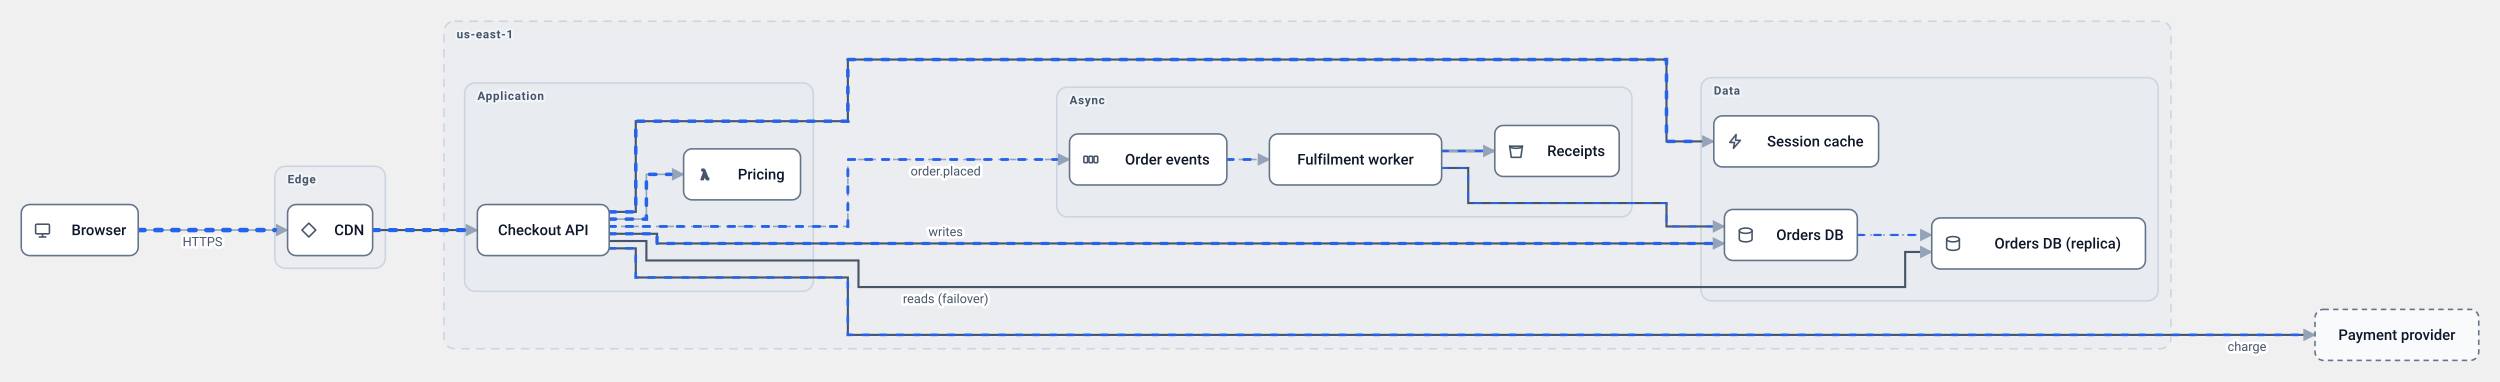
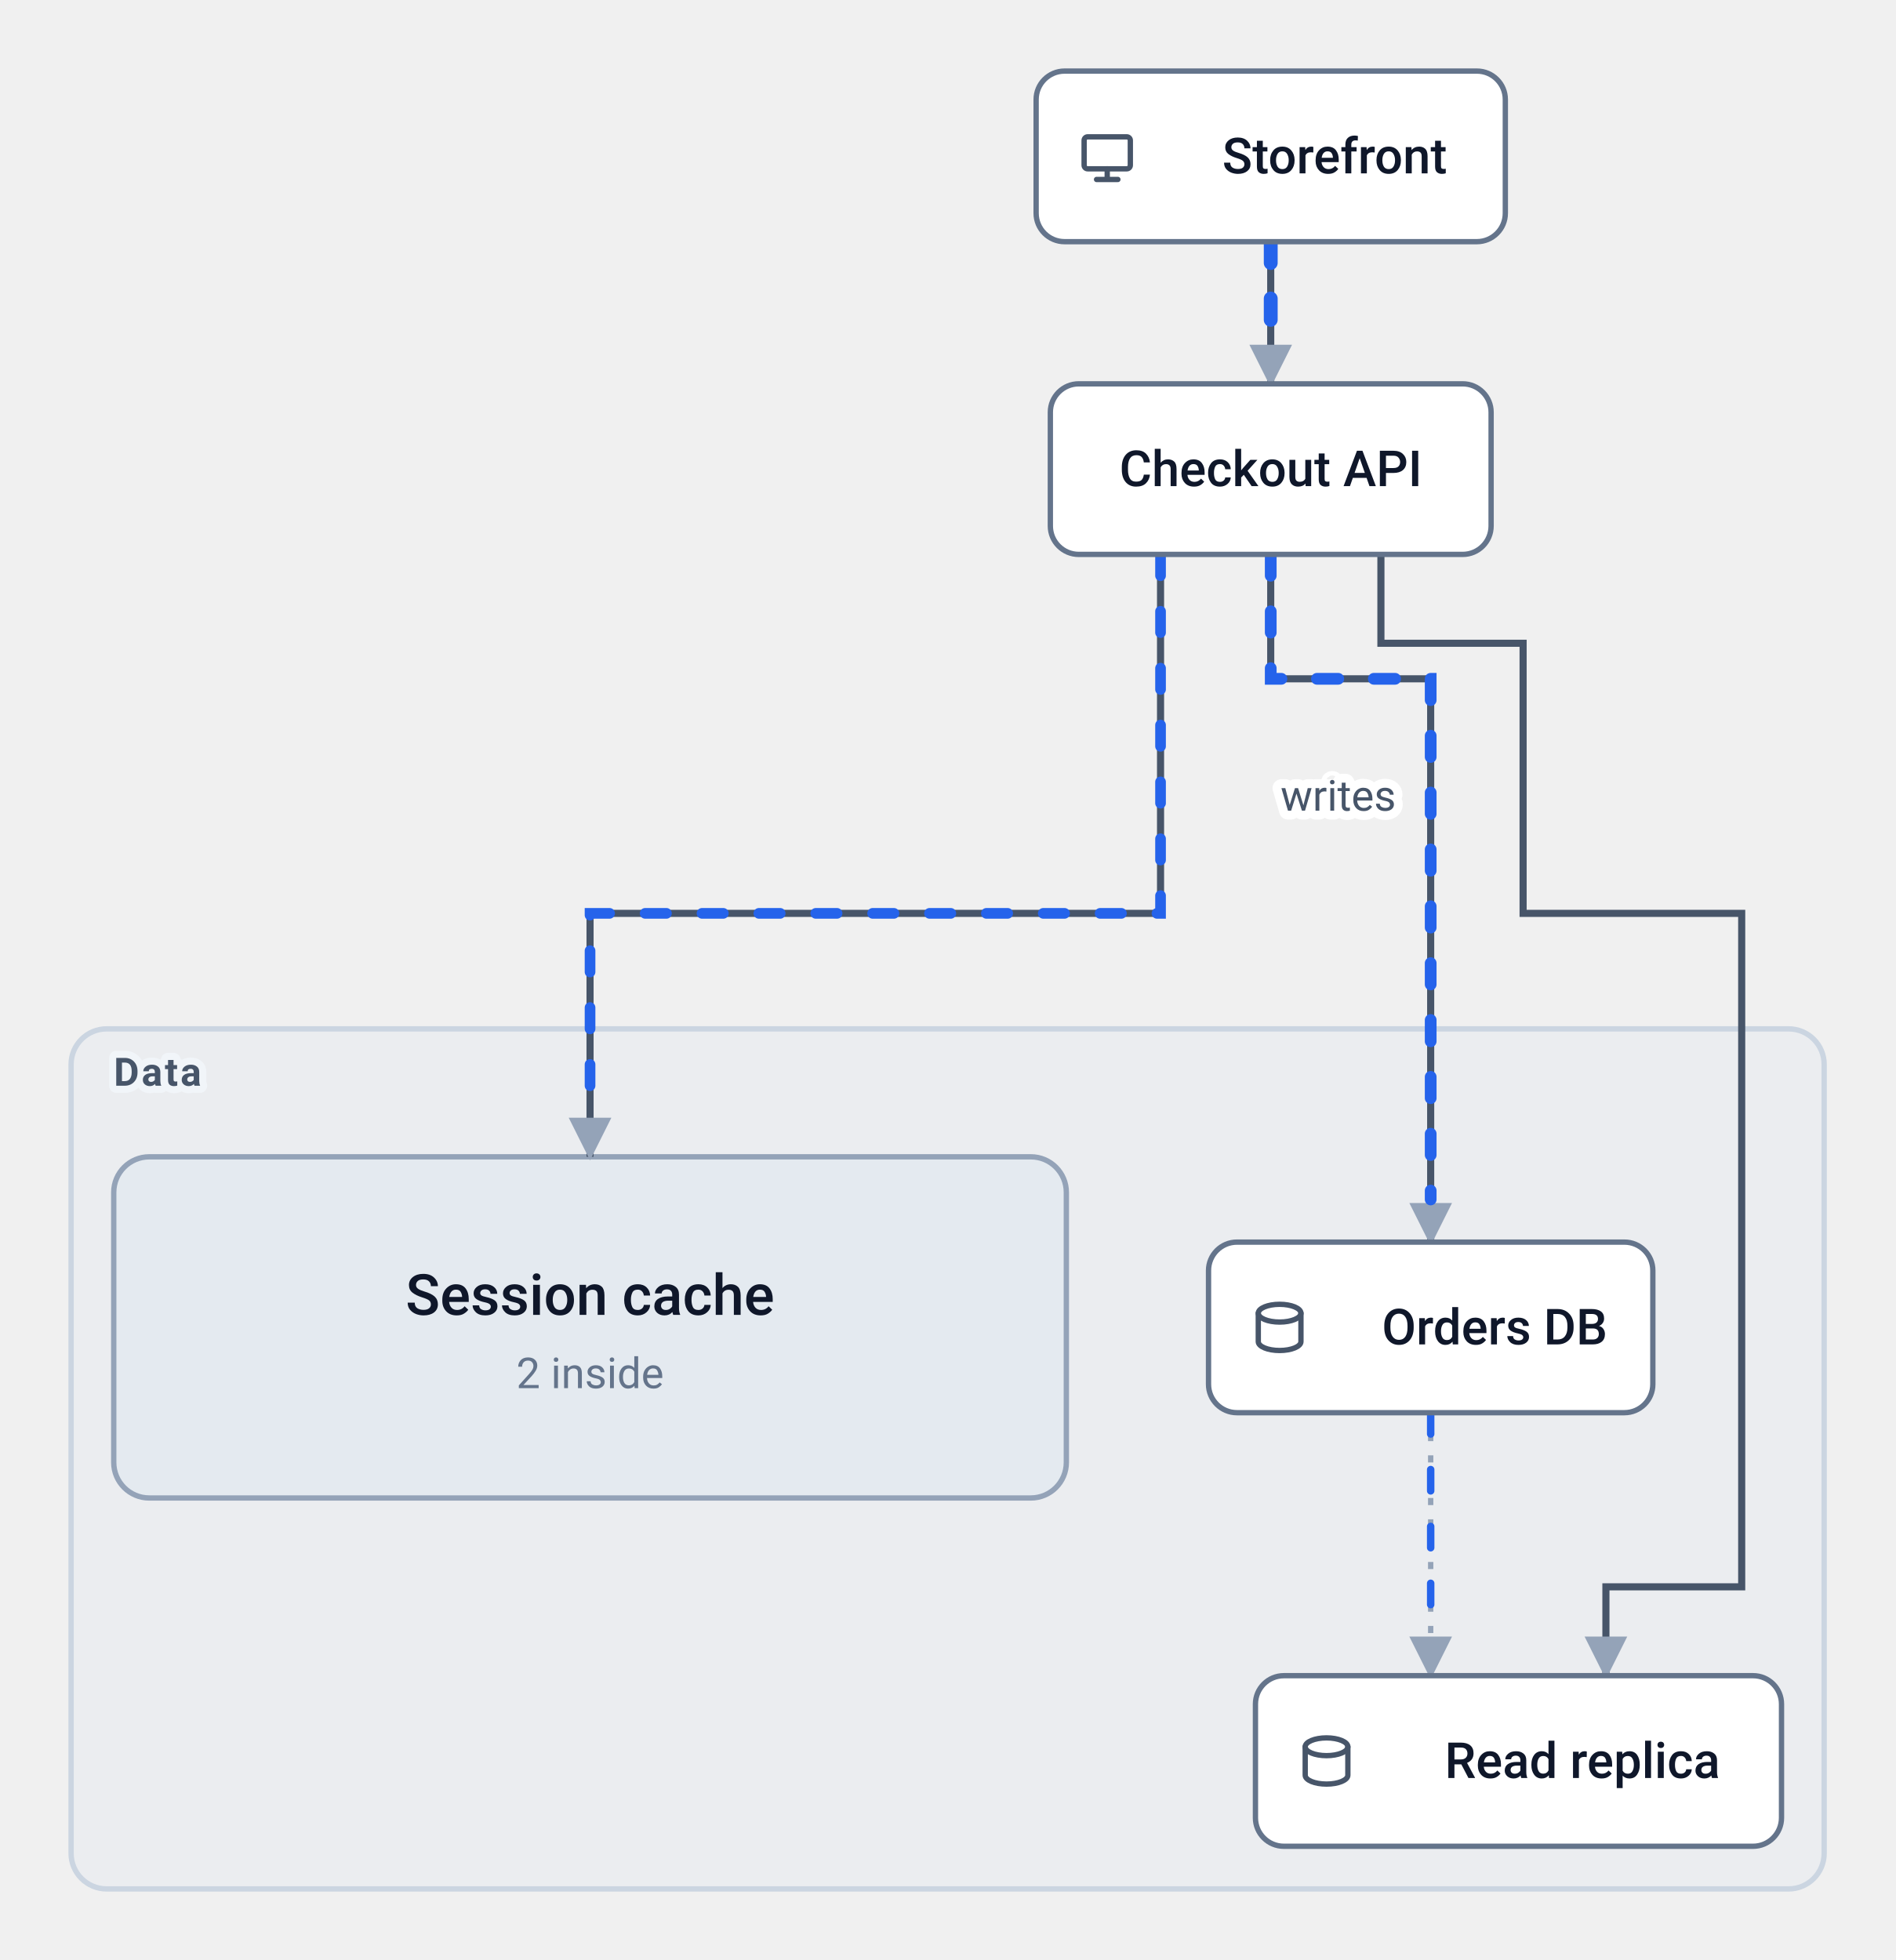
- <svg xmlns="http://www.w3.org/2000/svg" viewBox="0 0 2351.5 359" width="2351.5" height="359" data-orrery="1">
+ <svg xmlns="http://www.w3.org/2000/svg" viewBox="0 0 533.2 551.5" width="533.2" height="551.5" data-orrery="1">
  <style>.group-box{fill:#e2e8f0;fill-opacity:.35;stroke:#cbd5e1;stroke-width:1.5}
.group-label{font:600 11px system-ui,-apple-system,"Segoe UI",Roboto,sans-serif;fill:#475569;letter-spacing:.06em;text-transform:uppercase;paint-order:stroke;stroke:#f1f5f9;stroke-width:4px;stroke-linejoin:round}
[data-lod="detail"]{opacity:0}
.group[data-collapsed] .group-box{fill-opacity:.7}
.summary-label{font:500 16px system-ui,-apple-system,"Segoe UI",Roboto,sans-serif;fill:#0f172a;text-anchor:middle;dominant-baseline:central}
.summary-count{font:12px system-ui,-apple-system,"Segoe UI",Roboto,sans-serif;fill:#64748b;text-anchor:middle;dominant-baseline:central}
.node-box{fill:#ffffff;stroke:#64748b;stroke-width:1.5}
.node-label{font:500 14px system-ui,-apple-system,"Segoe UI",Roboto,sans-serif;fill:#0f172a;text-anchor:middle;dominant-baseline:central}
.node-tech{font:11px system-ui,-apple-system,"Segoe UI",Roboto,sans-serif;fill:#64748b;text-anchor:middle;dominant-baseline:central}
.replicas rect{fill:#ffffff;stroke:#94a3b8;stroke-width:1.5}
.badge{font:600 11px system-ui,-apple-system,"Segoe UI",Roboto,sans-serif;fill:#475569;text-anchor:end;dominant-baseline:central}
.node[data-ghost]{opacity:.5}.node[data-ghost] .node-box{stroke-dasharray:3 3}.node[data-ghost] .node-label{font-style:italic}
.glyph{fill:none;stroke:#475569;stroke-width:1.5;stroke-linejoin:round;stroke-linecap:round}
.glyph-text{font:600 13px system-ui,-apple-system,"Segoe UI",Roboto,sans-serif;fill:#475569;text-anchor:middle;dominant-baseline:central}
.edge{fill:none;stroke:#94a3b8;stroke-width:1.5}
.edge.need{stroke:#475569;stroke-width:2}
.edge-async{stroke-dasharray:6 5}
.edge-replication{stroke-dasharray:2 4}
.edge-dataflow{stroke-width:3}
.flow{fill:none;stroke:#2563eb;stroke-linecap:round;stroke-dasharray:6 10;animation:orrery-flow 1s linear infinite}
.edge-label{font:12px system-ui,-apple-system,"Segoe UI",Roboto,sans-serif;fill:#475569;text-anchor:middle;dominant-baseline:central;paint-order:stroke;stroke:#ffffff;stroke-width:5px;stroke-linejoin:round}
.legend text{font:12px system-ui,-apple-system,"Segoe UI",Roboto,sans-serif;fill:#475569;dominant-baseline:central}.legend .legend-name{font-weight:600;fill:#0f172a}
.step-note{font:500 12px system-ui,-apple-system,"Segoe UI",Roboto,sans-serif;fill:#475569;dominant-baseline:central}
@keyframes orrery-flow{to{stroke-dashoffset:-16}}
@keyframes orrery-pulse{0%{stroke-opacity:1}50%{stroke-opacity:0.4}100%{stroke-opacity:1}}
.kind-external .node-box{stroke-dasharray:5 4;fill:#f8fafc}
.gk-region .group-box{stroke-dasharray:8 6}
.gk-zone .group-box{stroke-dasharray:3 5}
.gk-cluster .group-box{stroke:#94a3b8}
.gk-boundary .group-box{stroke:#dc2626;fill-opacity:0;stroke-dasharray:8 6}
.st-degraded .node-box{stroke:#d97706;stroke-width:2;fill:#fffbeb}
.st-degraded .group-box{stroke:#d97706;stroke-width:2;fill:#fffbeb}
.st-degraded .node-label{fill:#92400e}
.st-degraded .group-label{fill:#92400e}
.st-failed .node-box{stroke:#dc2626;stroke-width:2;fill:#fef2f2;animation:orrery-pulse 1.2s linear infinite}
.st-failed .group-box{stroke:#dc2626;stroke-width:2;fill:#fef2f2;animation:orrery-pulse 1.2s linear infinite}
.st-failed .node-label{fill:#991b1b}
.st-failed .group-label{fill:#991b1b}
.st-off .node-box{stroke-dasharray:4 4}
.st-off .group-box{stroke-dasharray:4 4}
.st-off{opacity:0.45}</style>
  <defs>
    <marker id="arrow" viewBox="0 0 12 12" refX="11" refY="6" markerWidth="12" markerHeight="12" markerUnits="userSpaceOnUse" orient="auto">
      <path d="M0 0L12 6L0 12z" fill="#94a3b8" />
    </marker>
    <marker id="arrow-start" viewBox="0 0 12 12" refX="1" refY="6" markerWidth="12" markerHeight="12" markerUnits="userSpaceOnUse" orient="auto">
      <path d="M12 0L0 6L12 12z" fill="#94a3b8" />
    </marker>
  </defs>
  <g class="scene">
-     <g class="view" data-view="overview" data-title="Checkout service" data-size="2351.5 359">
+     <g class="view" data-view="overview" data-title="Overview" data-size="533.2 551.5">
      <g class="groups">
-         <g class="group gk-tier st-on" data-group="edge" data-bbox="258.5 156.4 104 96" data-state="on">
-           <rect class="group-box" x="258.5" y="156.4" width="104" height="96" rx="10" />
-           <text class="group-label" x="270.5" y="172.4">Edge</text>
+         <g class="group gk-tier st-on" data-group="data" data-bbox="20 289.5 493.2 242" data-state="on">
+           <rect class="group-box" x="20" y="289.5" width="493.2" height="242" rx="10" />
+           <text class="group-label" x="32" y="305.5">Data</text>
        </g>
-         <g class="group gk-region st-on" data-group="region" data-bbox="417.5 20 1624.5 308" data-state="on">
-           <rect class="group-box" x="417.5" y="20" width="1624.5" height="308" rx="10" />
-           <text class="group-label" x="429.5" y="36">us-east-1</text>
-         </g>
-         <g class="group gk-tier st-on" data-group="app" data-bbox="437 78 328 196" data-state="on">
-           <rect class="group-box" x="437" y="78" width="328" height="196" rx="10" />
-           <text class="group-label" x="449" y="94">Application</text>
-         </g>
-         <g class="group gk-tier st-on" data-group="data" data-bbox="1600 73 430 210" data-state="on">
-           <rect class="group-box" x="1600" y="73" width="430" height="210" rx="10" />
-           <text class="group-label" x="1612" y="89">Data</text>
-         </g>
-         <g class="group gk-tier st-on" data-group="async" data-bbox="994 82 541 122" data-state="on">
-           <rect class="group-box" x="994" y="82" width="541" height="122" rx="10" />
-           <text class="group-label" x="1006" y="98">Async</text>
+         <g class="group gk-cluster st-on" data-group="sessions" data-bbox="32 325.5 268 96" data-state="on" data-collapsed="2">
+           <rect class="group-box" x="32" y="325.5" width="268" height="96" rx="10" />
+           <text class="group-label" data-lod="detail" data-for="sessions" x="44" y="341.5">Session cache</text>
+           <g class="lod-summary" data-lod="summary" data-for="sessions">
+             <text class="summary-label" x="166" y="364.5">Session cache</text>
+             <text class="summary-count" x="166" y="386.5">2 inside</text>
+           </g>
        </g>
      </g>
      <g class="edges">
-         <path class="edge edge-sync" data-edge="browser-&gt;cdn" data-kind="sync" d="M130 216.4 L270.5 216.4" marker-end="url(#arrow)" />
-         <path class="flow" data-flow="browser-&gt;cdn" data-load="0.9" d="M130 216.4 L258.5 216.4" style="stroke-width:4.2;animation-duration:0.8s" />
-         <text class="edge-label" x="190.5" y="227.4">HTTPS</text>
-         <path class="edge edge-sync need" data-edge="cdn-&gt;api" data-kind="sync" d="M350.5 216.4 L449 216.4" marker-end="url(#arrow)" />
-         <path class="flow" data-flow="cdn-&gt;api" data-load="0.8" d="M350.5 216.4 L437 216.4" style="stroke-width:3.9;animation-duration:1s" />
-         <path class="edge edge-sync" data-edge="api-&gt;pricing" data-kind="sync" d="M573 206.1 L608 206.1 L608 164 L643 164" marker-end="url(#arrow)" />
-         <path class="flow" data-flow="api-&gt;pricing" data-load="0.6" d="M573 206.1 L608 206.1 L608 164 L631 164" style="stroke-width:3.3;animation-duration:1.5s" />
-         <path class="edge edge-sync need" data-edge="api-&gt;cache" data-kind="sync" d="M573 199.3 L598 199.3 L598 114 L797.5 114 L797.5 56 L1567.5 56 L1567.5 133 L1612 133" marker-end="url(#arrow)" />
-         <path class="flow" data-flow="api-&gt;cache" data-load="0.6" d="M573 199.3 L598 199.3 L598 114 L797.5 114 L797.5 56 L1567.5 56 L1567.5 133 L1600 133" style="stroke-width:3.3;animation-duration:1.5s" />
-         <path class="edge edge-sync need" data-edge="api-&gt;db" data-kind="sync" d="M573 219.9 L618 219.9 L618 229 L1622 229" marker-end="url(#arrow)" />
-         <path class="flow" data-flow="api-&gt;db" data-load="0.5" d="M573 219.9 L618 219.9 L618 229 L1610 229" style="stroke-width:3;animation-duration:1.8s" />
-         <text class="edge-label" x="889.5" y="218">writes</text>
-         <path class="edge edge-sync need" data-edge="api-reads" data-kind="sync" d="M573 226.7 L608 226.7 L608 245 L807.5 245 L807.5 270 L1792 270 L1792 237 L1817 237" marker-end="url(#arrow)" />
-         <path class="flow" data-flow="api-reads" data-load="0" d="M573 226.7 L608 226.7 L608 245 L807.5 245 L807.5 270 L1792 270 L1792 237 L1805 237" style="stroke-width:1.5;animation:none;opacity:0" />
-         <text class="edge-label" x="889.5" y="281">reads (failover)</text>
-         <path class="edge edge-replication" data-edge="db-&gt;replica" data-kind="replication" d="M1747 221 L1817 221" marker-end="url(#arrow)" />
-         <path class="flow" data-flow="db-&gt;replica" data-load="0.2" d="M1747 221 L1805 221" style="stroke-width:2.1;animation-duration:2.5s" />
-         <path class="edge edge-sync need" data-edge="api-&gt;psp" data-kind="sync" d="M573 233.6 L598 233.6 L598 261 L797.5 261 L797.5 315 L2177.5 315" marker-end="url(#arrow)" />
-         <path class="flow" data-flow="api-&gt;psp" data-load="0.3" d="M573 233.6 L598 233.6 L598 261 L797.5 261 L797.5 315 L2165.5 315" style="stroke-width:2.4;animation-duration:2.3s" />
-         <text class="edge-label" x="2113.5" y="326">charge</text>
-         <path class="edge edge-async" data-edge="api-&gt;queue" data-kind="async" d="M573 213 L797.5 213 L797.5 150 L1006 150" marker-end="url(#arrow)" />
-         <path class="flow" data-flow="api-&gt;queue" data-load="0.4" d="M573 213 L797.5 213 L797.5 150 L994 150" style="stroke-width:2.7;animation-duration:2s" />
-         <text class="edge-label" x="889.5" y="161">order.placed</text>
-         <path class="edge edge-async" data-edge="queue-&gt;worker" data-kind="async" d="M1154 150 L1194 150" marker-end="url(#arrow)" />
-         <path class="flow" data-flow="queue-&gt;worker" data-load="0.4" d="M1154 150 L1182 150" style="stroke-width:2.7;animation-duration:2s" />
-         <path class="edge edge-dataflow" data-edge="worker-&gt;s3" data-kind="dataflow" d="M1356 142 L1406 142" marker-end="url(#arrow)" />
-         <path class="flow" data-flow="worker-&gt;s3" data-load="0.2" d="M1356 142 L1394 142" style="stroke-width:2.1;animation-duration:2.5s" />
-         <path class="edge edge-sync need" data-edge="worker-&gt;db" data-kind="sync" d="M1356 158 L1381 158 L1381 191 L1567.5 191 L1567.5 213 L1622 213" marker-end="url(#arrow)" />
-         <path class="flow" data-flow="worker-&gt;db" data-load="0.1" d="M1356 158 L1381 158 L1381 191 L1567.5 191 L1567.5 213 L1610 213" style="stroke-width:1.8;animation-duration:2.8s" />
+         <path class="edge edge-sync need" data-edge="web-&gt;api" data-kind="sync" d="M357.5 68 L357.5 108" marker-end="url(#arrow)" />
+         <path class="flow" data-flow="web-&gt;api" data-load="0.8" d="M357.5 68 L357.5 96" style="stroke-width:3.9;animation-duration:1s" />
+         <path class="edge edge-sync need" data-edge="api-&gt;db" data-kind="sync" d="M357.5 156 L357.5 191 L402.5 191 L402.5 349.5" marker-end="url(#arrow)" />
+         <path class="flow" data-flow="api-&gt;db" data-load="0.6" d="M357.5 156 L357.5 191 L402.5 191 L402.5 337.5" style="stroke-width:3.3;animation-duration:1.5s" />
+         <text class="edge-label" x="376.5" y="224">writes</text>
+         <path class="edge edge-sync need" data-edge="failover" data-kind="sync" d="M388.5 156 L388.5 181 L428.5 181 L428.5 257 L490 257 L490 446.5 L451.8 446.5 L451.8 471.5" marker-end="url(#arrow)" />
+         <path class="flow" data-flow="failover" data-load="0" d="M388.5 156 L388.5 181 L428.5 181 L428.5 257 L490 257 L490 446.5 L451.8 446.5 L451.8 459.5" style="stroke-width:1.5;animation:none;opacity:0" />
+         <path class="edge edge-replication" data-edge="db-&gt;replica" data-kind="replication" d="M402.5 397.5 L402.5 471.5" marker-end="url(#arrow)" />
+         <path class="flow" data-flow="db-&gt;replica" data-load="0.2" d="M402.5 397.5 L402.5 459.5" style="stroke-width:2.1;animation-duration:2.5s" />
+         <path class="edge edge-sync need" data-edge="api-&gt;sessions" data-kind="sync" d="M326.5 156 L326.5 257 L166 257 L166 325.5" marker-end="url(#arrow)" />
+         <path class="flow" data-flow="api-&gt;sessions" data-load="0.5" d="M326.5 156 L326.5 257 L166 257 L166 313.5" style="stroke-width:3;animation-duration:1.8s" />
      </g>
      <g class="nodes">
-         <g class="node kind-client st-on" data-node="browser" data-kind="client" data-state="on" data-bbox="20 192.4 110 48" transform="translate(20 192.4)">
-           <rect class="node-box" width="110" height="48" rx="8" />
+         <g class="node kind-client st-on" data-node="web" data-kind="client" data-state="on" data-bbox="291.5 20 132 48" transform="translate(291.5 20)">
+           <rect class="node-box" width="132" height="48" rx="8" />
          <g class="glyph" transform="translate(12 16)">
            <rect x="1.5" y="2.5" width="13" height="9" rx="1" />
            <path d="M5 14.5h6M8 11.5v3" />
          </g>
-           <text class="node-label" x="73" y="24">Browser</text>
+           <text class="node-label" x="84" y="24">Storefront</text>
        </g>
-         <g class="node kind-gateway st-on" data-node="cdn" data-kind="gateway" data-state="on" data-bbox="270.5 192.4 80 48" transform="translate(270.5 192.4)">
-           <rect class="node-box" width="80" height="48" rx="8" />
-           <g class="glyph" transform="translate(12 16)">
-             <path d="M8 1.5l6.5 6.5L8 14.5 1.5 8z" />
-           </g>
-           <text class="node-label" x="58" y="24">CDN</text>
-         </g>
-         <g class="node kind-service st-on" data-node="api" data-kind="service" data-state="on" data-bbox="449 192.4 124 48" transform="translate(449 192.4)">
+         <g class="node kind-service st-on" data-node="api" data-kind="service" data-state="on" data-bbox="295.5 108 124 48" transform="translate(295.5 108)">
          <rect class="node-box" width="124" height="48" rx="8" />
          <text class="node-label" x="62" y="24">Checkout API</text>
        </g>
-         <g class="node kind-function st-on" data-node="pricing" data-kind="function" data-state="on" data-bbox="643 140 110 48" transform="translate(643 140)">
-           <rect class="node-box" width="110" height="48" rx="8" />
-           <g class="glyph" transform="translate(12 16)">
-             <text class="glyph-text" x="8" y="8.5">λ</text>
-           </g>
-           <text class="node-label" x="73" y="24">Pricing</text>
-         </g>
-         <g class="node kind-cache st-on" data-node="cache" data-kind="cache" data-state="on" data-bbox="1612 109 155 48" transform="translate(1612 109)">
-           <rect class="node-box" width="155" height="48" rx="8" />
-           <g class="glyph" transform="translate(12 16)">
-             <path d="M9 1.5L3 9h4.5l-1 5.5L13 7H8.5z" />
-           </g>
-           <text class="node-label" x="95.5" y="24">Session cache</text>
-         </g>
-         <g class="node kind-database st-on" data-node="db" data-kind="database" data-state="on" data-bbox="1622 197 125 48" transform="translate(1622 197)">
+         <g class="node kind-database st-on" data-node="db" data-kind="database" data-state="on" data-bbox="340 349.5 125 48" transform="translate(340 349.5)">
          <rect class="node-box" width="125" height="48" rx="8" />
          <g class="glyph" transform="translate(12 16)">
            <ellipse cx="8" cy="4" rx="6" ry="2.5" />
            <path d="M2 4v8c0 1.4 2.7 2.5 6 2.5s6-1.1 6-2.5V4" />
          </g>
          <text class="node-label" x="80.5" y="24">Orders DB</text>
        </g>
-         <g class="node kind-database st-on" data-node="replica" data-kind="database" data-state="on" data-bbox="1817 205 201 48" transform="translate(1817 205)">
-           <rect class="node-box" width="201" height="48" rx="8" />
+         <g class="node kind-database st-on" data-node="replica" data-kind="database" data-state="on" data-bbox="353.2 471.5 148 48" transform="translate(353.2 471.5)">
+           <rect class="node-box" width="148" height="48" rx="8" />
          <g class="glyph" transform="translate(12 16)">
            <ellipse cx="8" cy="4" rx="6" ry="2.5" />
            <path d="M2 4v8c0 1.4 2.7 2.5 6 2.5s6-1.1 6-2.5V4" />
          </g>
-           <text class="node-label" x="118.5" y="24">Orders DB (replica)</text>
+           <text class="node-label" x="92" y="24">Read replica</text>
        </g>
-         <g class="node kind-queue st-on" data-node="queue" data-kind="queue" data-state="on" data-bbox="1006 126 148 48" transform="translate(1006 126)">
-           <rect class="node-box" width="148" height="48" rx="8" />
+         <g class="node kind-cache st-on" data-node="cache-a" data-kind="cache" data-state="on" data-lod="detail" data-for="sessions" data-bbox="44 361.5 102 48" transform="translate(44 361.5)">
+           <rect class="node-box" width="102" height="48" rx="8" />
          <g class="glyph" transform="translate(12 16)">
-             <rect x="1.5" y="5" width="3.5" height="6" rx=".5" />
-             <rect x="6.25" y="5" width="3.5" height="6" rx=".5" />
-             <rect x="11" y="5" width="3.5" height="6" rx=".5" />
+             <path d="M9 1.5L3 9h4.5l-1 5.5L13 7H8.5z" />
          </g>
-           <text class="node-label" x="92" y="24">Order events</text>
+           <text class="node-label" x="69" y="24">Node A</text>
        </g>
-         <g class="node kind-service st-on" data-node="worker" data-kind="service" data-state="on" data-bbox="1194 126 162 48" transform="translate(1194 126)">
-           <rect class="node-box" width="162" height="48" rx="8" />
-           <text class="node-label" x="81" y="24">Fulfilment worker</text>
-         </g>
-         <g class="node kind-storage st-on" data-node="s3" data-kind="storage" data-state="on" data-bbox="1406 118 117 48" transform="translate(1406 118)">
-           <rect class="node-box" width="117" height="48" rx="8" />
+         <g class="node kind-cache st-on" data-node="cache-b" data-kind="cache" data-state="on" data-lod="detail" data-for="sessions" data-bbox="186 361.5 102 48" transform="translate(186 361.5)">
+           <rect class="node-box" width="102" height="48" rx="8" />
          <g class="glyph" transform="translate(12 16)">
-             <path d="M2 3.5h12l-1.5 10.5h-9z" />
-             <path d="M2 3.5c0 1.2 2.7 2 6 2s6-.8 6-2" />
+             <path d="M9 1.5L3 9h4.5l-1 5.5L13 7H8.5z" />
          </g>
-           <text class="node-label" x="76.5" y="24">Receipts</text>
-         </g>
-         <g class="node kind-external st-on" data-node="psp" data-kind="external" data-state="on" data-bbox="2177.5 291 154 48" transform="translate(2177.5 291)">
-           <rect class="node-box" width="154" height="48" rx="8" />
-           <text class="node-label" x="77" y="24">Payment provider</text>
+           <text class="node-label" x="69" y="24">Node B</text>
        </g>
      </g>
    </g>
-     <g class="view" style="display:none" data-view="data" data-title="Data tier" data-size="478.3 437.5">
+     <g class="view" style="display:none" data-view="data" data-title="Data tier" data-size="677.5 386">
      <g class="groups">
-         <g class="group gk-tier st-on" data-group="data" data-bbox="20 223.5 415.5 194" data-state="on">
-           <rect class="group-box" x="20" y="223.5" width="415.5" height="194" rx="10" />
-           <text class="group-label" x="32" y="239.5">Data</text>
+         <g class="group gk-tier st-on" data-group="data" data-bbox="309.5 20 348 346" data-state="on">
+           <rect class="group-box" x="309.5" y="20" width="348" height="346" rx="10" />
+           <text class="group-label" x="321.5" y="36">Data</text>
+         </g>
+         <g class="group gk-cluster st-on" data-group="sessions" data-bbox="321.5 56 126 184" data-state="on">
+           <rect class="group-box" x="321.5" y="56" width="126" height="184" rx="10" />
+           <text class="group-label" x="333.5" y="72">Session cache</text>
        </g>
      </g>
      <g class="edges">
-         <path class="edge edge-sync need" data-edge="api-&gt;cache" data-kind="sync" d="M279.3 68 L279.3 93 L32.3 93 L32.3 191 L109.5 191 L109.5 259.5" marker-end="url(#arrow)" />
-         <path class="flow" data-flow="api-&gt;cache" data-load="0.6" d="M279.3 68 L279.3 93 L32.3 93 L32.3 191 L109.5 191 L109.5 247.5" style="stroke-width:3.3;animation-duration:1.5s" />
-         <path class="edge edge-sync need" data-edge="api-&gt;db" data-kind="sync" d="M310.3 68 L310.3 259.5" marker-end="url(#arrow)" />
-         <path class="flow" data-flow="api-&gt;db" data-load="0.5" d="M310.3 68 L310.3 247.5" style="stroke-width:3;animation-duration:1.8s" />
-         <text class="edge-label" x="284.3" y="142">writes</text>
-         <path class="edge edge-sync need" data-edge="api-reads" data-kind="sync" d="M341.3 68 L341.3 191 L377 191 L377 332.5 L356.5 332.5 L356.5 357.5" marker-end="url(#arrow)" />
-         <path class="flow" data-flow="api-reads" data-load="0" d="M341.3 68 L341.3 191 L377 191 L377 332.5 L356.5 332.5 L356.5 345.5" style="stroke-width:1.5;animation:none;opacity:0" />
-         <text class="edge-label" x="401.3" y="142">reads (failover)</text>
-         <path class="edge edge-replication" data-edge="db-&gt;replica" data-kind="replication" d="M289.5 307.5 L289.5 357.5" marker-end="url(#arrow)" />
-         <path class="flow" data-flow="db-&gt;replica" data-load="0.2" d="M289.5 307.5 L289.5 345.5" style="stroke-width:2.1;animation-duration:2.5s" />
-         <path class="edge edge-sync need" data-edge="worker-&gt;db" data-kind="sync" d="M139.3 166 L139.3 191 L268.7 191 L268.7 259.5" marker-end="url(#arrow)" />
-         <path class="flow" data-flow="worker-&gt;db" data-load="0.1" d="M139.3 166 L139.3 191 L268.7 191 L268.7 247.5" style="stroke-width:1.8;animation-duration:2.8s" />
+         <path class="edge edge-sync need" data-edge="api-&gt;db" data-kind="sync" d="M144 290 L179 290 L179 304 L322 304" marker-end="url(#arrow)" />
+         <path class="flow" data-flow="api-&gt;db" data-load="0.6" d="M144 290 L179 290 L179 304 L310 304" style="stroke-width:3.3;animation-duration:1.5s" />
+         <text class="edge-label" x="228" y="315">writes</text>
+         <path class="edge edge-sync need" data-edge="failover" data-kind="sync" d="M144 302 L169 302 L169 349 L277 349 L277 353 L472.5 353 L472.5 320 L497.5 320" marker-end="url(#arrow)" />
+         <path class="flow" data-flow="failover" data-load="0" d="M144 302 L169 302 L169 349 L277 349 L277 353 L472.5 353 L472.5 320 L485.5 320" style="stroke-width:1.5;animation:none;opacity:0" />
+         <path class="edge edge-replication" data-edge="db-&gt;replica" data-kind="replication" d="M447 304 L497.5 304" marker-end="url(#arrow)" />
+         <path class="flow" data-flow="db-&gt;replica" data-load="0.2" d="M447 304 L485.5 304" style="stroke-width:2.1;animation-duration:2.5s" />
+         <path class="edge edge-sync need" data-edge="api-&gt;sessions" data-kind="sync" d="M144 278 L277 278 L277 148 L321.5 148" marker-end="url(#arrow)" />
+         <path class="flow" data-flow="api-&gt;sessions" data-load="0.5" d="M144 278 L277 278 L277 148 L309.5 148" style="stroke-width:3;animation-duration:1.8s" />
      </g>
      <g class="nodes">
-         <g class="node kind-cache st-on" data-node="cache" data-kind="cache" data-state="on" data-bbox="32 259.5 155 48" transform="translate(32 259.5)">
-           <rect class="node-box" width="155" height="48" rx="8" />
-           <g class="glyph" transform="translate(12 16)">
-             <path d="M9 1.5L3 9h4.5l-1 5.5L13 7H8.5z" />
-           </g>
-           <text class="node-label" x="95.5" y="24">Session cache</text>
-         </g>
-         <g class="node kind-database st-on" data-node="db" data-kind="database" data-state="on" data-bbox="227 259.5 125 48" transform="translate(227 259.5)">
+         <g class="node kind-database st-on" data-node="db" data-kind="database" data-state="on" data-bbox="322 280 125 48" transform="translate(322 280)">
          <rect class="node-box" width="125" height="48" rx="8" />
          <g class="glyph" transform="translate(12 16)">
            <ellipse cx="8" cy="4" rx="6" ry="2.5" />
            <path d="M2 4v8c0 1.4 2.7 2.5 6 2.5s6-1.1 6-2.5V4" />
          </g>
          <text class="node-label" x="80.5" y="24">Orders DB</text>
        </g>
-         <g class="node kind-database st-on" data-node="replica" data-kind="database" data-state="on" data-bbox="222.5 357.5 201 48" transform="translate(222.5 357.5)">
-           <rect class="node-box" width="201" height="48" rx="8" />
+         <g class="node kind-database st-on" data-node="replica" data-kind="database" data-state="on" data-bbox="497.5 288 148 48" transform="translate(497.5 288)">
+           <rect class="node-box" width="148" height="48" rx="8" />
          <g class="glyph" transform="translate(12 16)">
            <ellipse cx="8" cy="4" rx="6" ry="2.5" />
            <path d="M2 4v8c0 1.4 2.7 2.5 6 2.5s6-1.1 6-2.5V4" />
          </g>
-           <text class="node-label" x="118.5" y="24">Orders DB (replica)</text>
+           <text class="node-label" x="92" y="24">Read replica</text>
        </g>
-         <g class="node st-on" data-node="api" data-kind="service" data-state="on" data-ghost="1" data-bbox="248.3 20 124 48" transform="translate(248.3 20)">
-           <rect class="node-box" width="124" height="48" rx="8" />
-           <text class="node-label" x="62" y="24">Checkout API</text>
-         </g>
-         <g class="node st-on" data-node="worker" data-kind="service" data-state="on" data-ghost="1" data-bbox="58.3 118 162 48" transform="translate(58.3 118)">
-           <rect class="node-box" width="162" height="48" rx="8" />
-           <text class="node-label" x="81" y="24">Fulfilment worker</text>
-         </g>
-       </g>
-     </g>
-     <g class="view" style="display:none" data-view="region" data-title="us-east-1 only" data-size="2081.5 359">
-       <g class="groups">
-         <g class="group gk-region st-on" data-group="region" data-bbox="147.5 20 1624.5 308" data-state="on">
-           <rect class="group-box" x="147.5" y="20" width="1624.5" height="308" rx="10" />
-           <text class="group-label" x="159.5" y="36">us-east-1</text>
-         </g>
-         <g class="group gk-tier st-on" data-group="app" data-bbox="167 78 328 196" data-state="on">
-           <rect class="group-box" x="167" y="78" width="328" height="196" rx="10" />
-           <text class="group-label" x="179" y="94">Application</text>
-         </g>
-         <g class="group gk-tier st-on" data-group="data" data-bbox="1330 73 430 210" data-state="on">
-           <rect class="group-box" x="1330" y="73" width="430" height="210" rx="10" />
-           <text class="group-label" x="1342" y="89">Data</text>
-         </g>
-         <g class="group gk-tier st-on" data-group="async" data-bbox="724 82 541 122" data-state="on">
-           <rect class="group-box" x="724" y="82" width="541" height="122" rx="10" />
-           <text class="group-label" x="736" y="98">Async</text>
-         </g>
-       </g>
-       <g class="edges">
-         <path class="edge edge-sync need" data-edge="cdn-&gt;api" data-kind="sync" d="M100 216.4 L179 216.4" marker-end="url(#arrow)" />
-         <path class="flow" data-flow="cdn-&gt;api" data-load="0.8" d="M100 216.4 L167 216.4" style="stroke-width:3.9;animation-duration:1s" />
-         <path class="edge edge-sync" data-edge="api-&gt;pricing" data-kind="sync" d="M303 206.1 L338 206.1 L338 164 L373 164" marker-end="url(#arrow)" />
-         <path class="flow" data-flow="api-&gt;pricing" data-load="0.6" d="M303 206.1 L338 206.1 L338 164 L361 164" style="stroke-width:3.3;animation-duration:1.5s" />
-         <path class="edge edge-sync need" data-edge="api-&gt;cache" data-kind="sync" d="M303 199.3 L328 199.3 L328 114 L527.5 114 L527.5 56 L1297.5 56 L1297.5 133 L1342 133" marker-end="url(#arrow)" />
-         <path class="flow" data-flow="api-&gt;cache" data-load="0.6" d="M303 199.3 L328 199.3 L328 114 L527.5 114 L527.5 56 L1297.5 56 L1297.5 133 L1330 133" style="stroke-width:3.3;animation-duration:1.5s" />
-         <path class="edge edge-sync need" data-edge="api-&gt;db" data-kind="sync" d="M303 219.9 L348 219.9 L348 229 L1352 229" marker-end="url(#arrow)" />
-         <path class="flow" data-flow="api-&gt;db" data-load="0.5" d="M303 219.9 L348 219.9 L348 229 L1340 229" style="stroke-width:3;animation-duration:1.8s" />
-         <text class="edge-label" x="619.5" y="218">writes</text>
-         <path class="edge edge-sync need" data-edge="api-reads" data-kind="sync" d="M303 226.7 L338 226.7 L338 245 L537.5 245 L537.5 270 L1522 270 L1522 237 L1547 237" marker-end="url(#arrow)" />
-         <path class="flow" data-flow="api-reads" data-load="0" d="M303 226.7 L338 226.7 L338 245 L537.5 245 L537.5 270 L1522 270 L1522 237 L1535 237" style="stroke-width:1.5;animation:none;opacity:0" />
-         <text class="edge-label" x="619.5" y="281">reads (failover)</text>
-         <path class="edge edge-replication" data-edge="db-&gt;replica" data-kind="replication" d="M1477 221 L1547 221" marker-end="url(#arrow)" />
-         <path class="flow" data-flow="db-&gt;replica" data-load="0.2" d="M1477 221 L1535 221" style="stroke-width:2.1;animation-duration:2.5s" />
-         <path class="edge edge-sync need" data-edge="api-&gt;psp" data-kind="sync" d="M303 233.6 L328 233.6 L328 261 L527.5 261 L527.5 315 L1907.5 315" marker-end="url(#arrow)" />
-         <path class="flow" data-flow="api-&gt;psp" data-load="0.3" d="M303 233.6 L328 233.6 L328 261 L527.5 261 L527.5 315 L1895.5 315" style="stroke-width:2.4;animation-duration:2.3s" />
-         <text class="edge-label" x="1843.5" y="326">charge</text>
-         <path class="edge edge-async" data-edge="api-&gt;queue" data-kind="async" d="M303 213 L527.5 213 L527.5 150 L736 150" marker-end="url(#arrow)" />
-         <path class="flow" data-flow="api-&gt;queue" data-load="0.4" d="M303 213 L527.5 213 L527.5 150 L724 150" style="stroke-width:2.7;animation-duration:2s" />
-         <text class="edge-label" x="619.5" y="161">order.placed</text>
-         <path class="edge edge-async" data-edge="queue-&gt;worker" data-kind="async" d="M884 150 L924 150" marker-end="url(#arrow)" />
-         <path class="flow" data-flow="queue-&gt;worker" data-load="0.4" d="M884 150 L912 150" style="stroke-width:2.7;animation-duration:2s" />
-         <path class="edge edge-dataflow" data-edge="worker-&gt;s3" data-kind="dataflow" d="M1086 142 L1136 142" marker-end="url(#arrow)" />
-         <path class="flow" data-flow="worker-&gt;s3" data-load="0.2" d="M1086 142 L1124 142" style="stroke-width:2.1;animation-duration:2.5s" />
-         <path class="edge edge-sync need" data-edge="worker-&gt;db" data-kind="sync" d="M1086 158 L1111 158 L1111 191 L1297.5 191 L1297.5 213 L1352 213" marker-end="url(#arrow)" />
-         <path class="flow" data-flow="worker-&gt;db" data-load="0.1" d="M1086 158 L1111 158 L1111 191 L1297.5 191 L1297.5 213 L1340 213" style="stroke-width:1.8;animation-duration:2.8s" />
-       </g>
-       <g class="nodes">
-         <g class="node kind-service st-on" data-node="api" data-kind="service" data-state="on" data-bbox="179 192.4 124 48" transform="translate(179 192.4)">
-           <rect class="node-box" width="124" height="48" rx="8" />
-           <text class="node-label" x="62" y="24">Checkout API</text>
-         </g>
-         <g class="node kind-function st-on" data-node="pricing" data-kind="function" data-state="on" data-bbox="373 140 110 48" transform="translate(373 140)">
-           <rect class="node-box" width="110" height="48" rx="8" />
-           <g class="glyph" transform="translate(12 16)">
-             <text class="glyph-text" x="8" y="8.5">λ</text>
-           </g>
-           <text class="node-label" x="73" y="24">Pricing</text>
-         </g>
-         <g class="node kind-cache st-on" data-node="cache" data-kind="cache" data-state="on" data-bbox="1342 109 155 48" transform="translate(1342 109)">
-           <rect class="node-box" width="155" height="48" rx="8" />
+         <g class="node kind-cache st-on" data-node="cache-a" data-kind="cache" data-state="on" data-bbox="333.5 92 102 48" transform="translate(333.5 92)">
+           <rect class="node-box" width="102" height="48" rx="8" />
          <g class="glyph" transform="translate(12 16)">
            <path d="M9 1.5L3 9h4.5l-1 5.5L13 7H8.5z" />
          </g>
-           <text class="node-label" x="95.5" y="24">Session cache</text>
+           <text class="node-label" x="69" y="24">Node A</text>
        </g>
-         <g class="node kind-database st-on" data-node="db" data-kind="database" data-state="on" data-bbox="1352 197 125 48" transform="translate(1352 197)">
-           <rect class="node-box" width="125" height="48" rx="8" />
+         <g class="node kind-cache st-on" data-node="cache-b" data-kind="cache" data-state="on" data-bbox="333.5 180 102 48" transform="translate(333.5 180)">
+           <rect class="node-box" width="102" height="48" rx="8" />
          <g class="glyph" transform="translate(12 16)">
-             <ellipse cx="8" cy="4" rx="6" ry="2.5" />
-             <path d="M2 4v8c0 1.4 2.7 2.5 6 2.5s6-1.1 6-2.5V4" />
+             <path d="M9 1.5L3 9h4.5l-1 5.5L13 7H8.5z" />
          </g>
-           <text class="node-label" x="80.5" y="24">Orders DB</text>
+           <text class="node-label" x="69" y="24">Node B</text>
        </g>
-         <g class="node kind-database st-on" data-node="replica" data-kind="database" data-state="on" data-bbox="1547 205 201 48" transform="translate(1547 205)">
-           <rect class="node-box" width="201" height="48" rx="8" />
-           <g class="glyph" transform="translate(12 16)">
-             <ellipse cx="8" cy="4" rx="6" ry="2.5" />
-             <path d="M2 4v8c0 1.4 2.7 2.5 6 2.5s6-1.1 6-2.5V4" />
-           </g>
-           <text class="node-label" x="118.5" y="24">Orders DB (replica)</text>
-         </g>
-         <g class="node kind-queue st-on" data-node="queue" data-kind="queue" data-state="on" data-bbox="736 126 148 48" transform="translate(736 126)">
-           <rect class="node-box" width="148" height="48" rx="8" />
-           <g class="glyph" transform="translate(12 16)">
-             <rect x="1.5" y="5" width="3.5" height="6" rx=".5" />
-             <rect x="6.25" y="5" width="3.5" height="6" rx=".5" />
-             <rect x="11" y="5" width="3.5" height="6" rx=".5" />
-           </g>
-           <text class="node-label" x="92" y="24">Order events</text>
-         </g>
-         <g class="node kind-service st-on" data-node="worker" data-kind="service" data-state="on" data-bbox="924 126 162 48" transform="translate(924 126)">
-           <rect class="node-box" width="162" height="48" rx="8" />
-           <text class="node-label" x="81" y="24">Fulfilment worker</text>
-         </g>
-         <g class="node kind-storage st-on" data-node="s3" data-kind="storage" data-state="on" data-bbox="1136 118 117 48" transform="translate(1136 118)">
-           <rect class="node-box" width="117" height="48" rx="8" />
-           <g class="glyph" transform="translate(12 16)">
-             <path d="M2 3.5h12l-1.5 10.5h-9z" />
-             <path d="M2 3.5c0 1.2 2.7 2 6 2s6-.8 6-2" />
-           </g>
-           <text class="node-label" x="76.5" y="24">Receipts</text>
-         </g>
-         <g class="node st-on" data-node="cdn" data-kind="gateway" data-state="on" data-ghost="1" data-bbox="20 192.4 80 48" transform="translate(20 192.4)">
-           <rect class="node-box" width="80" height="48" rx="8" />
-           <text class="node-label" x="40" y="24">CDN</text>
-         </g>
-         <g class="node st-on" data-node="psp" data-kind="external" data-state="on" data-ghost="1" data-bbox="1907.5 291 154 48" transform="translate(1907.5 291)">
-           <rect class="node-box" width="154" height="48" rx="8" />
-           <text class="node-label" x="77" y="24">Payment provider</text>
+         <g class="node st-on" data-node="api" data-kind="service" data-state="on" data-ghost="1" data-bbox="20 266 124 48" transform="translate(20 266)">
+           <rect class="node-box" width="124" height="48" rx="8" />
+           <text class="node-label" x="62" y="24">Checkout API</text>
        </g>
      </g>
    </g>
  </g>
</svg>
